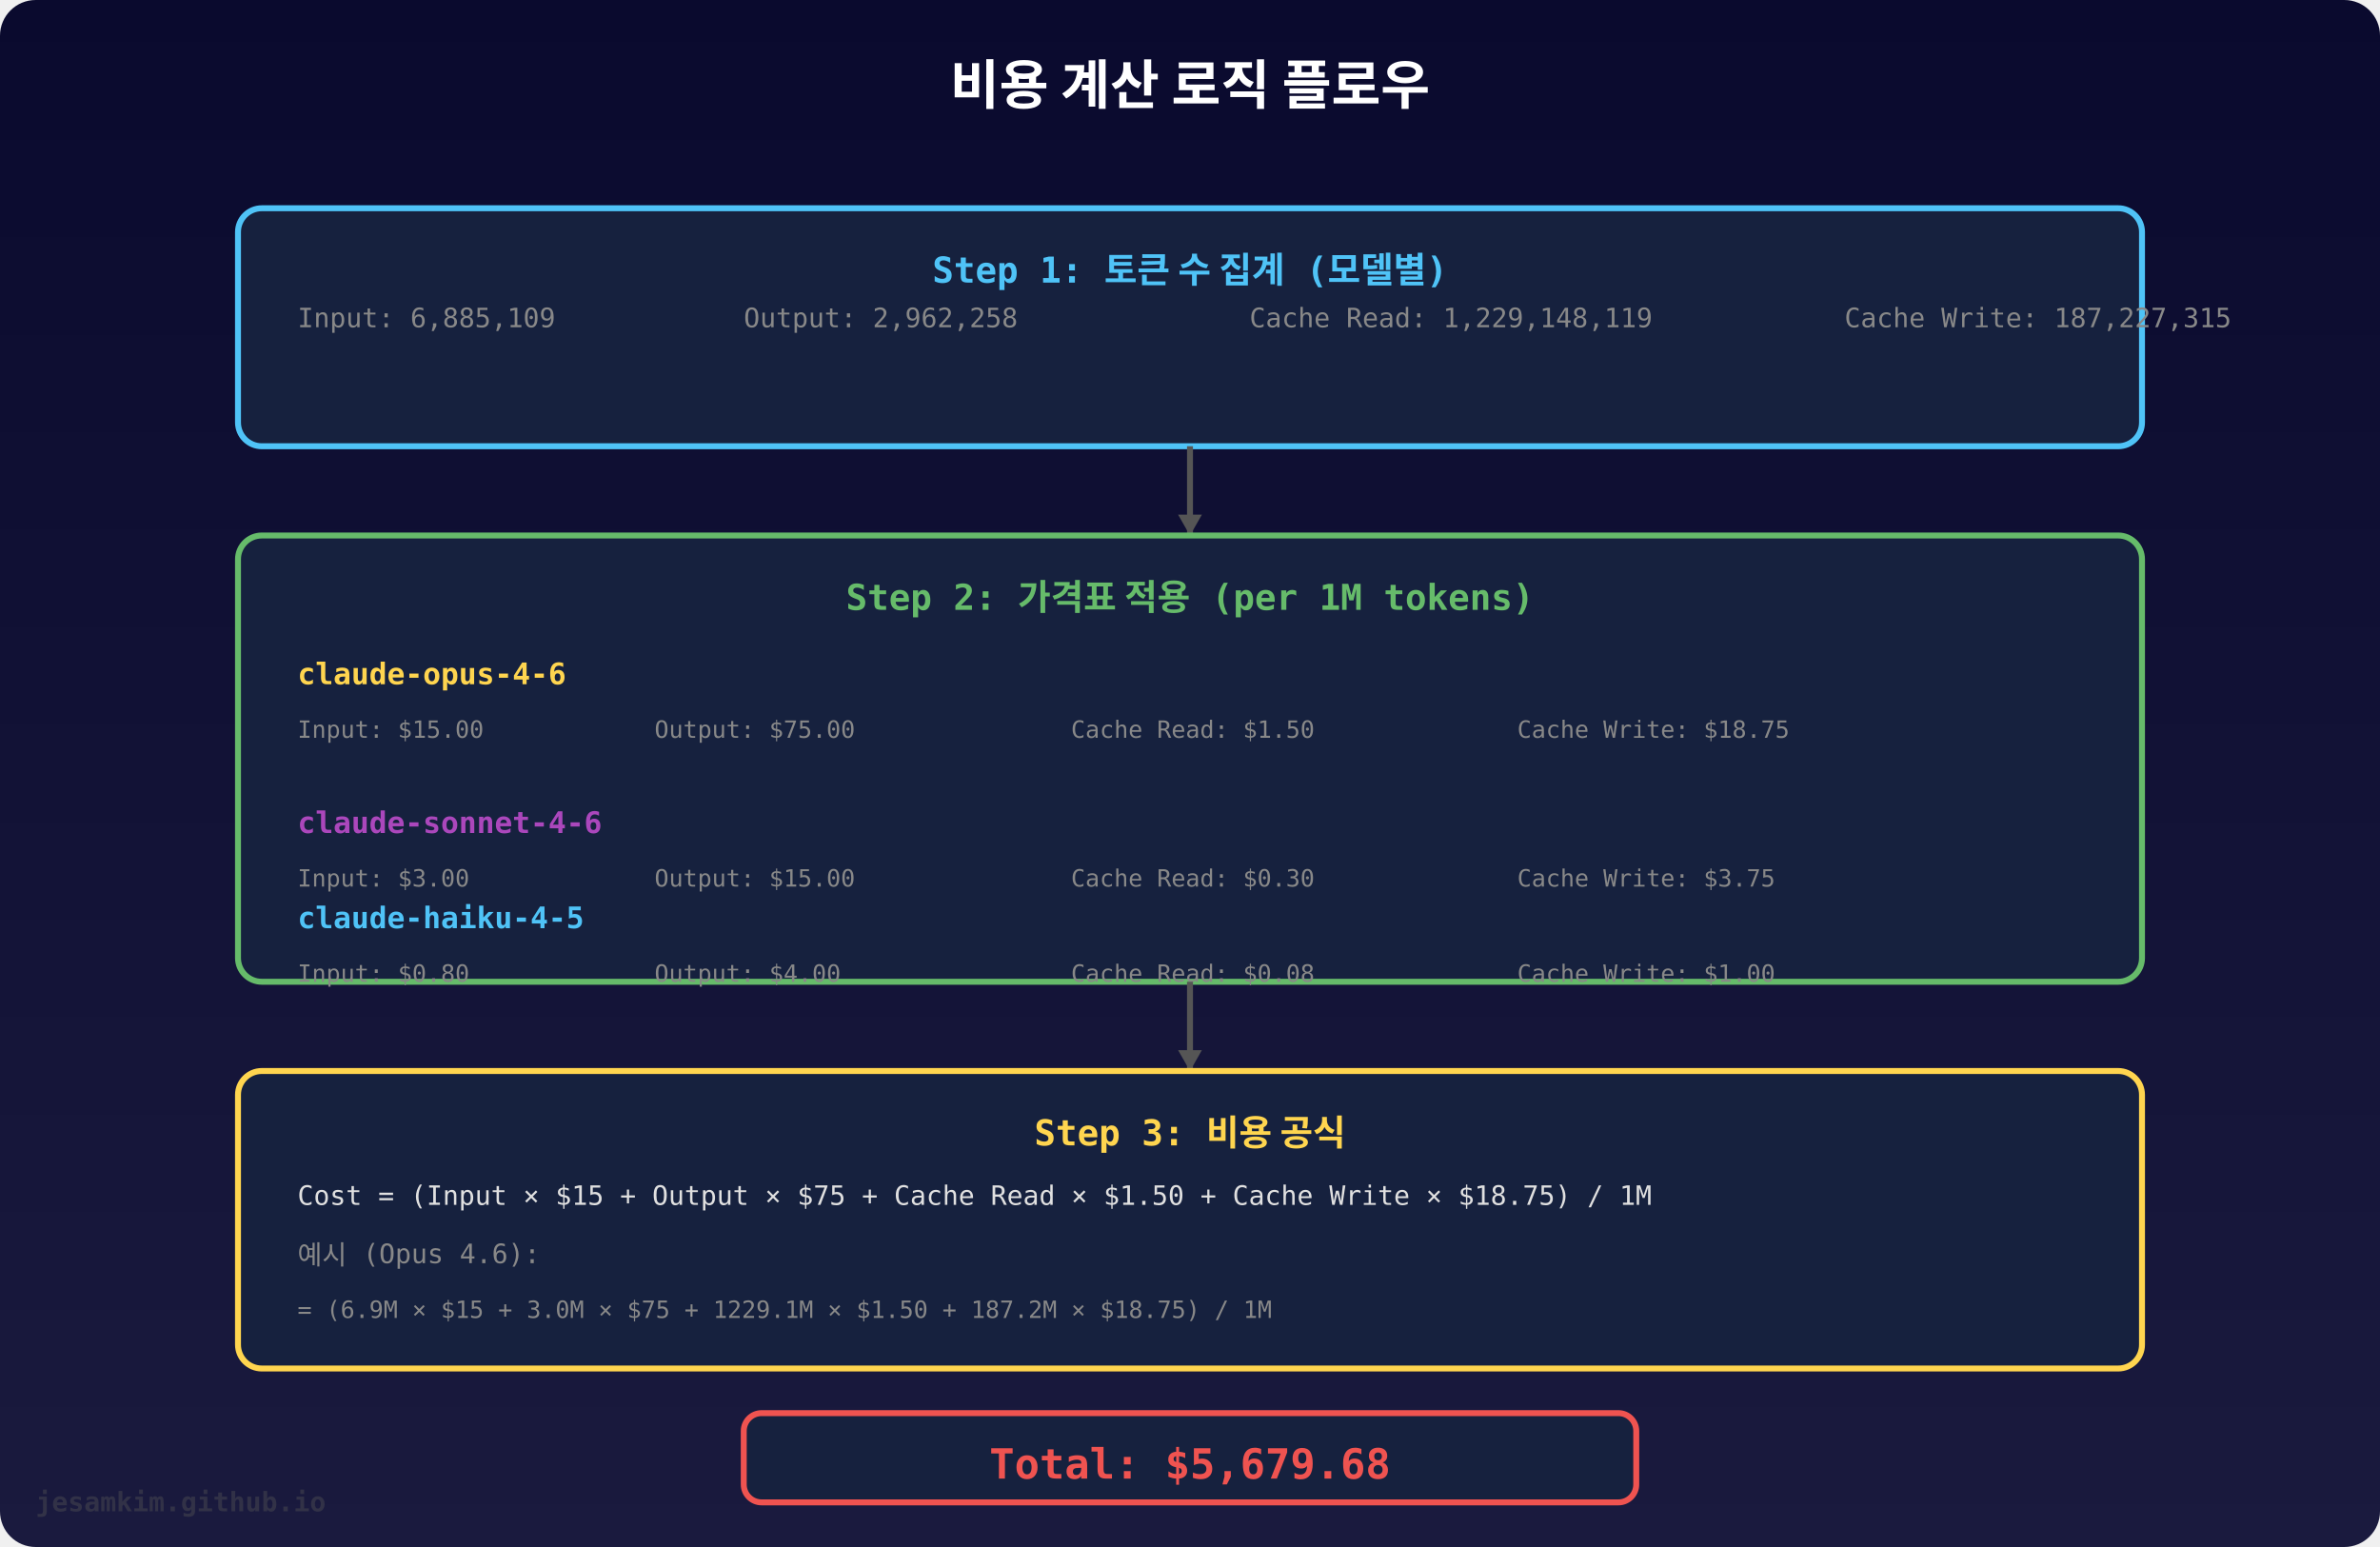
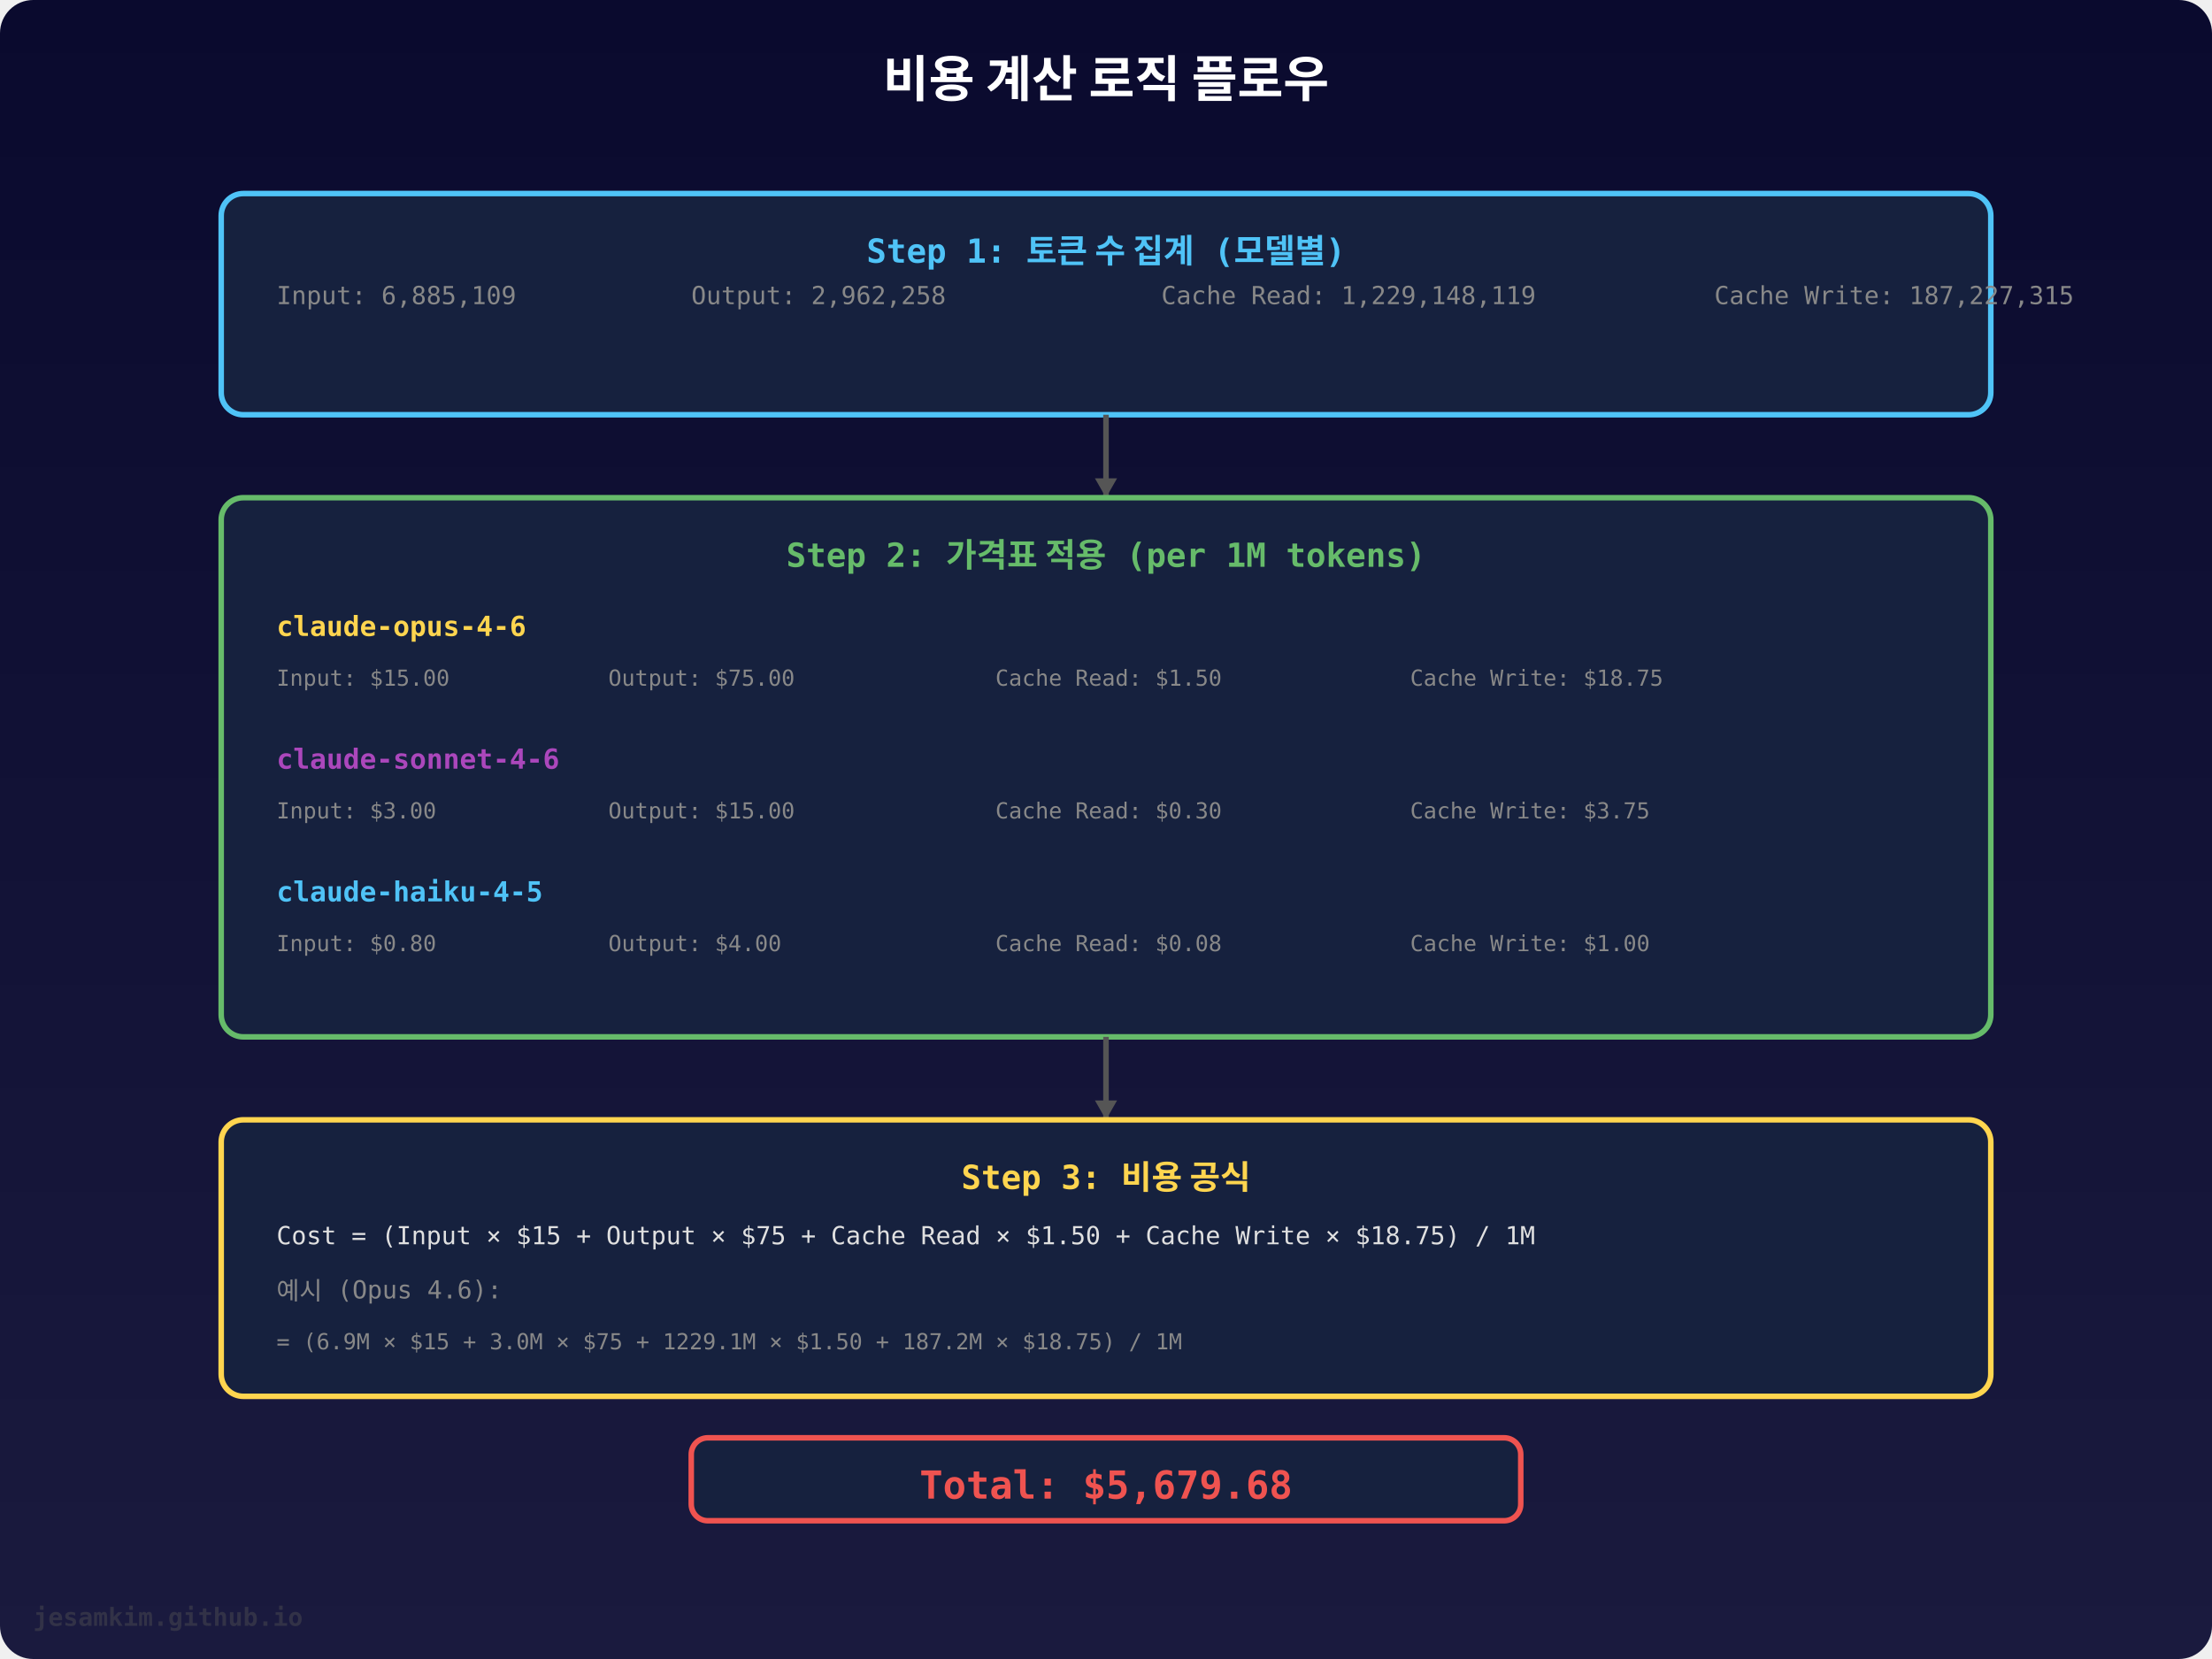
- <svg xmlns="http://www.w3.org/2000/svg" viewBox="0 0 800 520">
+ <svg xmlns="http://www.w3.org/2000/svg" viewBox="0 0 800 600">
  <defs>
    <linearGradient id="bg2" x1="0%" y1="0%" x2="0%" y2="100%">
      <stop offset="0%" style="stop-color:#0a0a2e" />
      <stop offset="100%" style="stop-color:#1a1a3e" />
    </linearGradient>
  </defs>
-   <rect width="800" height="520" fill="url(#bg2)" rx="12" />
+   <rect width="800" height="600" fill="url(#bg2)" rx="12" />
  <text x="400" y="35" text-anchor="middle" font-family="monospace" font-size="18" font-weight="bold" fill="white">비용 계산 로직 플로우</text>
  <rect x="80" y="70" width="640" height="80" rx="8" fill="#16213e" stroke="#4fc3f7" stroke-width="2" />
  <text x="400" y="95" text-anchor="middle" font-family="monospace" font-size="12" fill="#4fc3f7" font-weight="bold">Step 1: 토큰 수 집계 (모델별)</text>
  <g transform="translate(100, 110)">
    <text x="0" y="0" font-family="monospace" font-size="9" fill="#888">Input: 6,885,109</text>
    <text x="150" y="0" font-family="monospace" font-size="9" fill="#888">Output: 2,962,258</text>
    <text x="320" y="0" font-family="monospace" font-size="9" fill="#888">Cache Read: 1,229,148,119</text>
    <text x="520" y="0" font-family="monospace" font-size="9" fill="#888">Cache Write: 187,227,315</text>
  </g>
  <path d="M 400 150 L 400 180" stroke="#555" stroke-width="2" fill="none" />
  <polygon points="400,180 396,173 404,173" fill="#555" />
-   <rect x="80" y="180" width="640" height="150" rx="8" fill="#16213e" stroke="#66bb6a" stroke-width="2" />
+   <rect x="80" y="180" width="640" height="195" rx="8" fill="#16213e" stroke="#66bb6a" stroke-width="2" />
  <text x="400" y="205" text-anchor="middle" font-family="monospace" font-size="12" fill="#66bb6a" font-weight="bold">Step 2: 가격표 적용 (per 1M tokens)</text>
  <g transform="translate(100, 230)">
    <text x="0" y="0" font-family="monospace" font-size="10" fill="#ffd54f" font-weight="bold">claude-opus-4-6</text>
    <text x="0" y="18" font-family="monospace" font-size="8" fill="#888">Input: $15.00</text>
    <text x="120" y="18" font-family="monospace" font-size="8" fill="#888">Output: $75.00</text>
    <text x="260" y="18" font-family="monospace" font-size="8" fill="#888">Cache Read: $1.50</text>
    <text x="410" y="18" font-family="monospace" font-size="8" fill="#888">Cache Write: $18.75</text>
-     <text x="0" y="50" font-family="monospace" font-size="10" fill="#ab47bc" font-weight="bold">claude-sonnet-4-6</text>
-     <text x="0" y="68" font-family="monospace" font-size="8" fill="#888">Input: $3.00</text>
-     <text x="120" y="68" font-family="monospace" font-size="8" fill="#888">Output: $15.00</text>
-     <text x="260" y="68" font-family="monospace" font-size="8" fill="#888">Cache Read: $0.30</text>
-     <text x="410" y="68" font-family="monospace" font-size="8" fill="#888">Cache Write: $3.75</text>
-     <text x="0" y="82" font-family="monospace" font-size="10" fill="#4fc3f7" font-weight="bold">claude-haiku-4-5</text>
-     <text x="0" y="100" font-family="monospace" font-size="8" fill="#888">Input: $0.80</text>
-     <text x="120" y="100" font-family="monospace" font-size="8" fill="#888">Output: $4.00</text>
-     <text x="260" y="100" font-family="monospace" font-size="8" fill="#888">Cache Read: $0.08</text>
-     <text x="410" y="100" font-family="monospace" font-size="8" fill="#888">Cache Write: $1.00</text>
+     <text x="0" y="48" font-family="monospace" font-size="10" fill="#ab47bc" font-weight="bold">claude-sonnet-4-6</text>
+     <text x="0" y="66" font-family="monospace" font-size="8" fill="#888">Input: $3.00</text>
+     <text x="120" y="66" font-family="monospace" font-size="8" fill="#888">Output: $15.00</text>
+     <text x="260" y="66" font-family="monospace" font-size="8" fill="#888">Cache Read: $0.30</text>
+     <text x="410" y="66" font-family="monospace" font-size="8" fill="#888">Cache Write: $3.75</text>
+     <text x="0" y="96" font-family="monospace" font-size="10" fill="#4fc3f7" font-weight="bold">claude-haiku-4-5</text>
+     <text x="0" y="114" font-family="monospace" font-size="8" fill="#888">Input: $0.80</text>
+     <text x="120" y="114" font-family="monospace" font-size="8" fill="#888">Output: $4.00</text>
+     <text x="260" y="114" font-family="monospace" font-size="8" fill="#888">Cache Read: $0.08</text>
+     <text x="410" y="114" font-family="monospace" font-size="8" fill="#888">Cache Write: $1.00</text>
  </g>
-   <path d="M 400 330 L 400 360" stroke="#555" stroke-width="2" fill="none" />
-   <polygon points="400,360 396,353 404,353" fill="#555" />
-   <rect x="80" y="360" width="640" height="100" rx="8" fill="#16213e" stroke="#ffd54f" stroke-width="2" />
-   <text x="400" y="385" text-anchor="middle" font-family="monospace" font-size="12" fill="#ffd54f" font-weight="bold">Step 3: 비용 공식</text>
-   <g transform="translate(100, 405)">
+   <path d="M 400 375 L 400 405" stroke="#555" stroke-width="2" fill="none" />
+   <polygon points="400,405 396,398 404,398" fill="#555" />
+   <rect x="80" y="405" width="640" height="100" rx="8" fill="#16213e" stroke="#ffd54f" stroke-width="2" />
+   <text x="400" y="430" text-anchor="middle" font-family="monospace" font-size="12" fill="#ffd54f" font-weight="bold">Step 3: 비용 공식</text>
+   <g transform="translate(100, 450)">
    <text x="0" y="0" font-family="monospace" font-size="9" fill="#e0e0e0">Cost = (Input × $15 + Output × $75 + Cache Read × $1.50 + Cache Write × $18.75) / 1M</text>
    <text x="0" y="20" font-family="monospace" font-size="9" fill="#888">예시 (Opus 4.6):</text>
    <text x="0" y="38" font-family="monospace" font-size="8" fill="#888">= (6.9M × $15 + 3.0M × $75 + 1229.1M × $1.50 + 187.2M × $18.75) / 1M</text>
  </g>
-   <rect x="250" y="475" width="300" height="30" rx="6" fill="#16213e" stroke="#ef5350" stroke-width="2" />
-   <text x="400" y="497" text-anchor="middle" font-family="monospace" font-size="14" fill="#ef5350" font-weight="bold">Total: $5,679.68</text>
-   <text x="12" y="508" font-family="monospace" font-size="9" fill="#555" font-weight="bold" opacity="0.4">jesamkim.github.io</text>
+   <rect x="250" y="520" width="300" height="30" rx="6" fill="#16213e" stroke="#ef5350" stroke-width="2" />
+   <text x="400" y="542" text-anchor="middle" font-family="monospace" font-size="14" fill="#ef5350" font-weight="bold">Total: $5,679.68</text>
+   <text x="12" y="588" font-family="monospace" font-size="9" fill="#555" font-weight="bold" opacity="0.4">jesamkim.github.io</text>
</svg>
